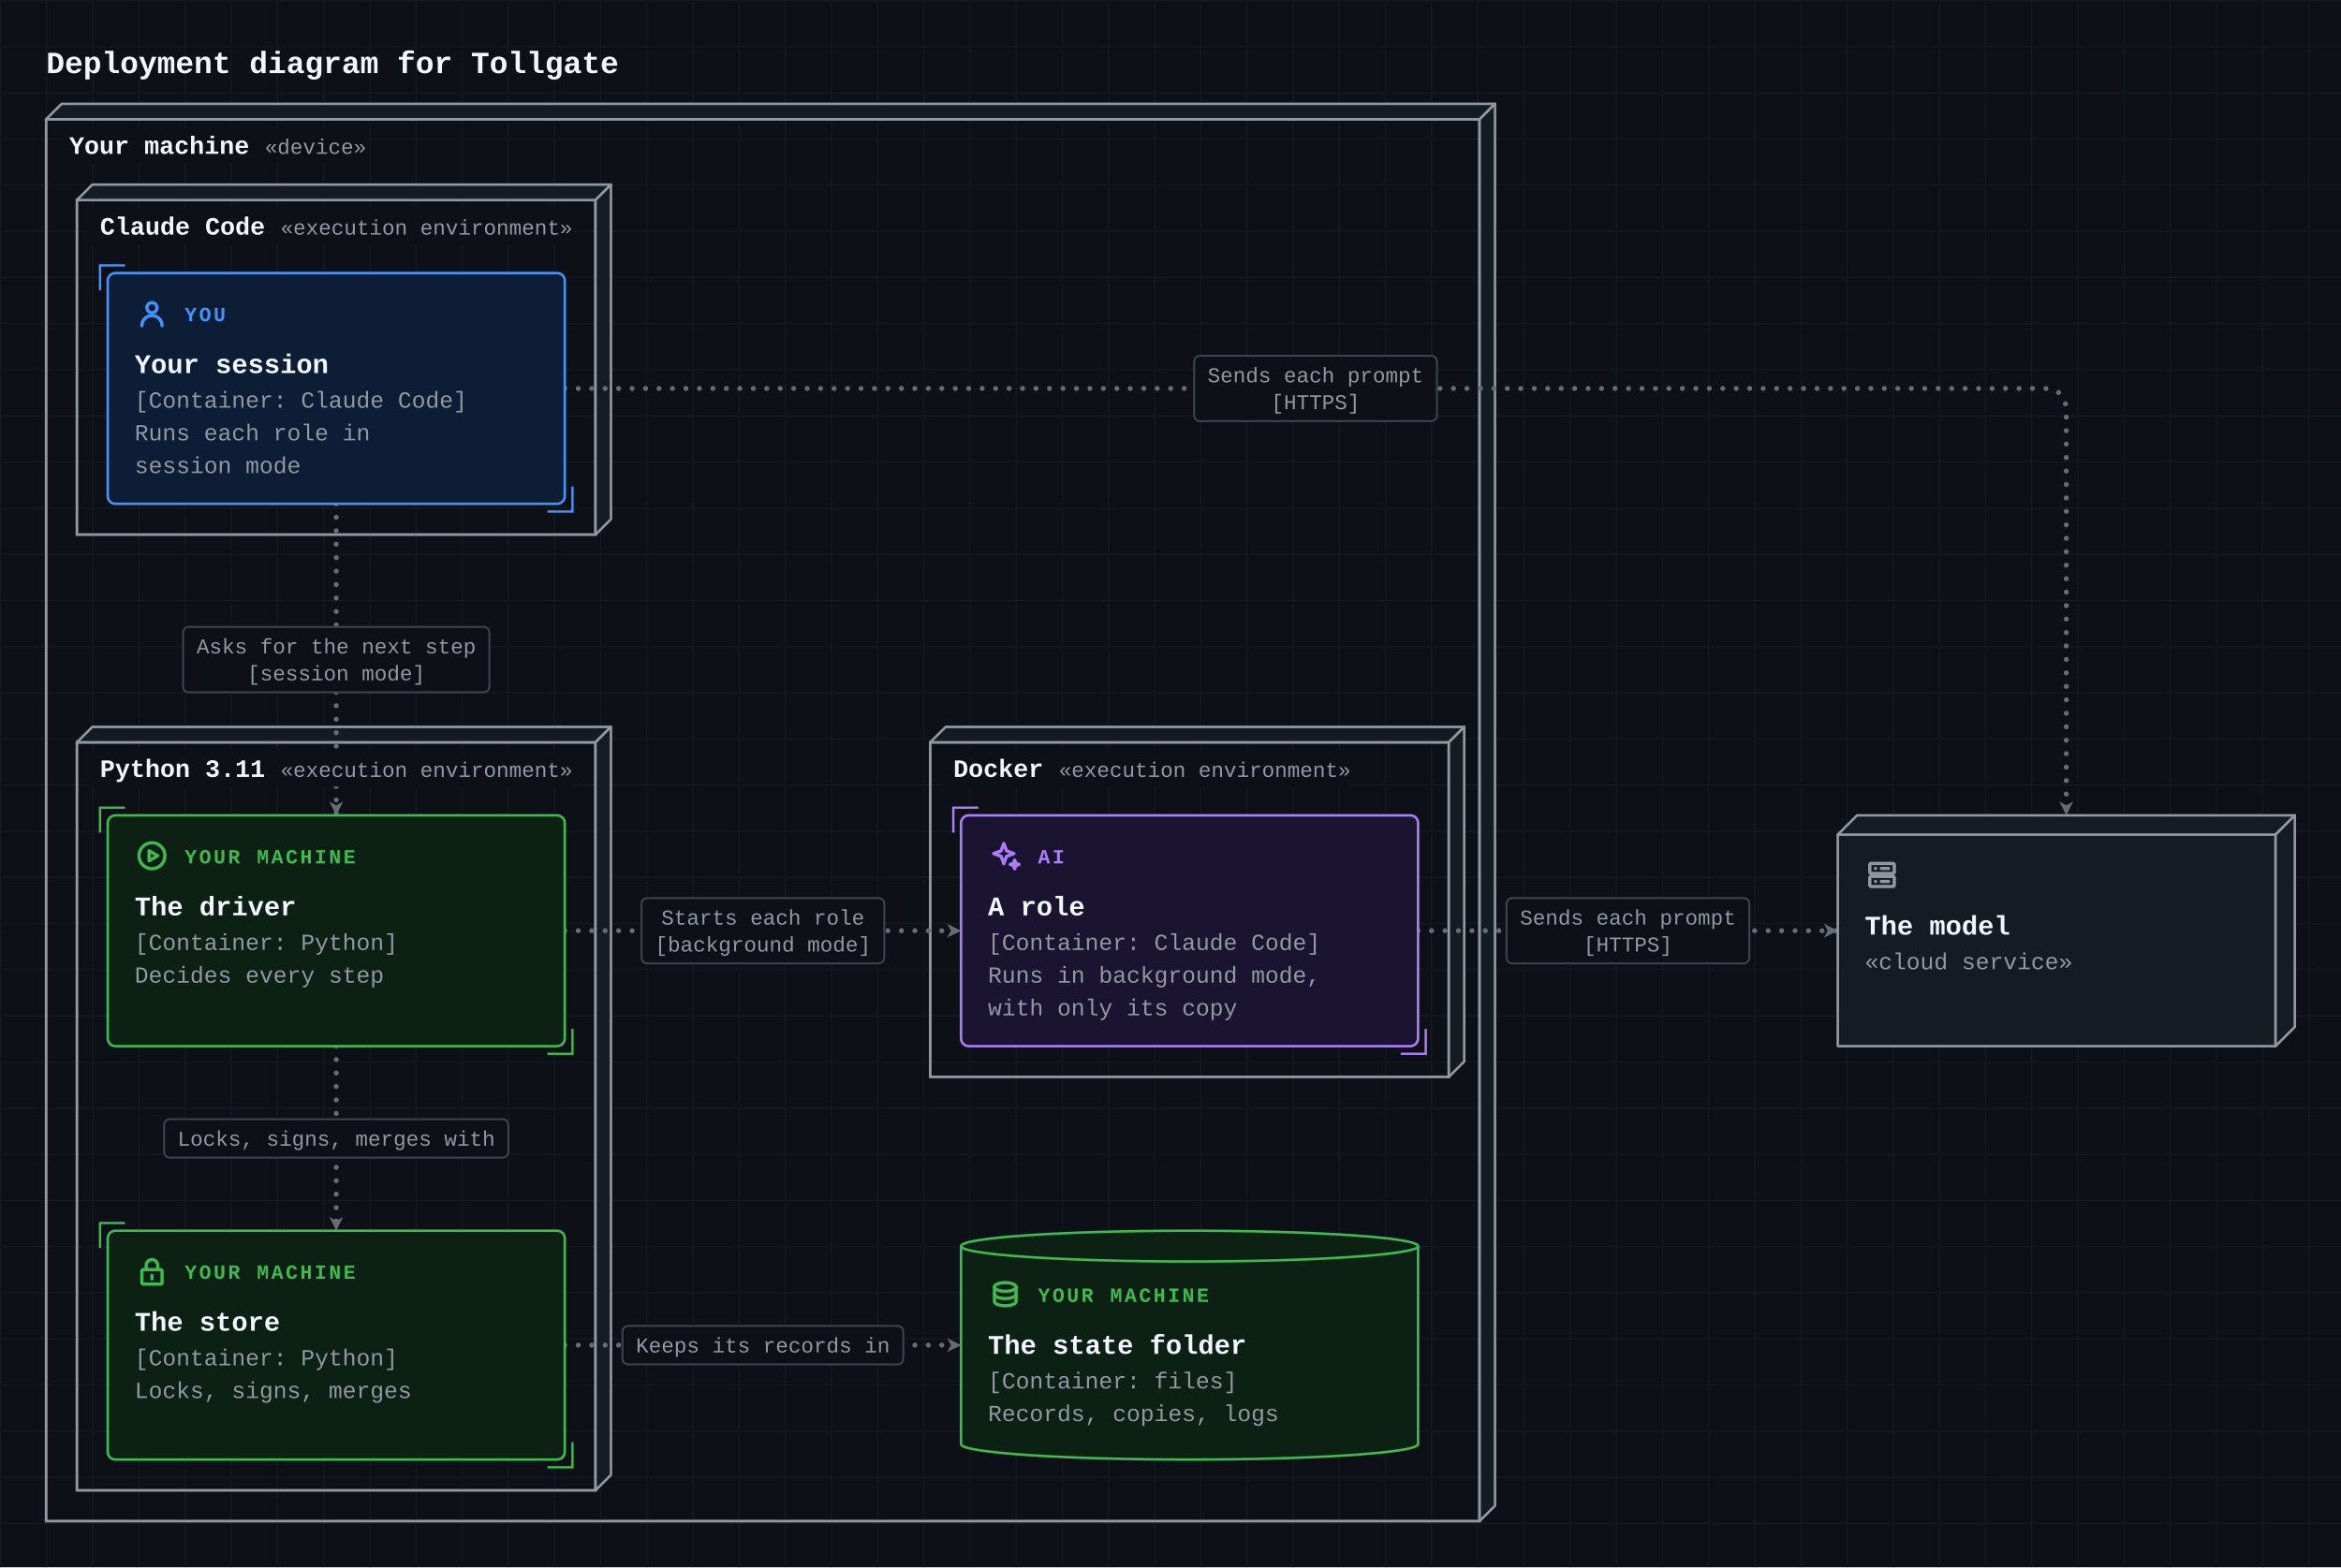
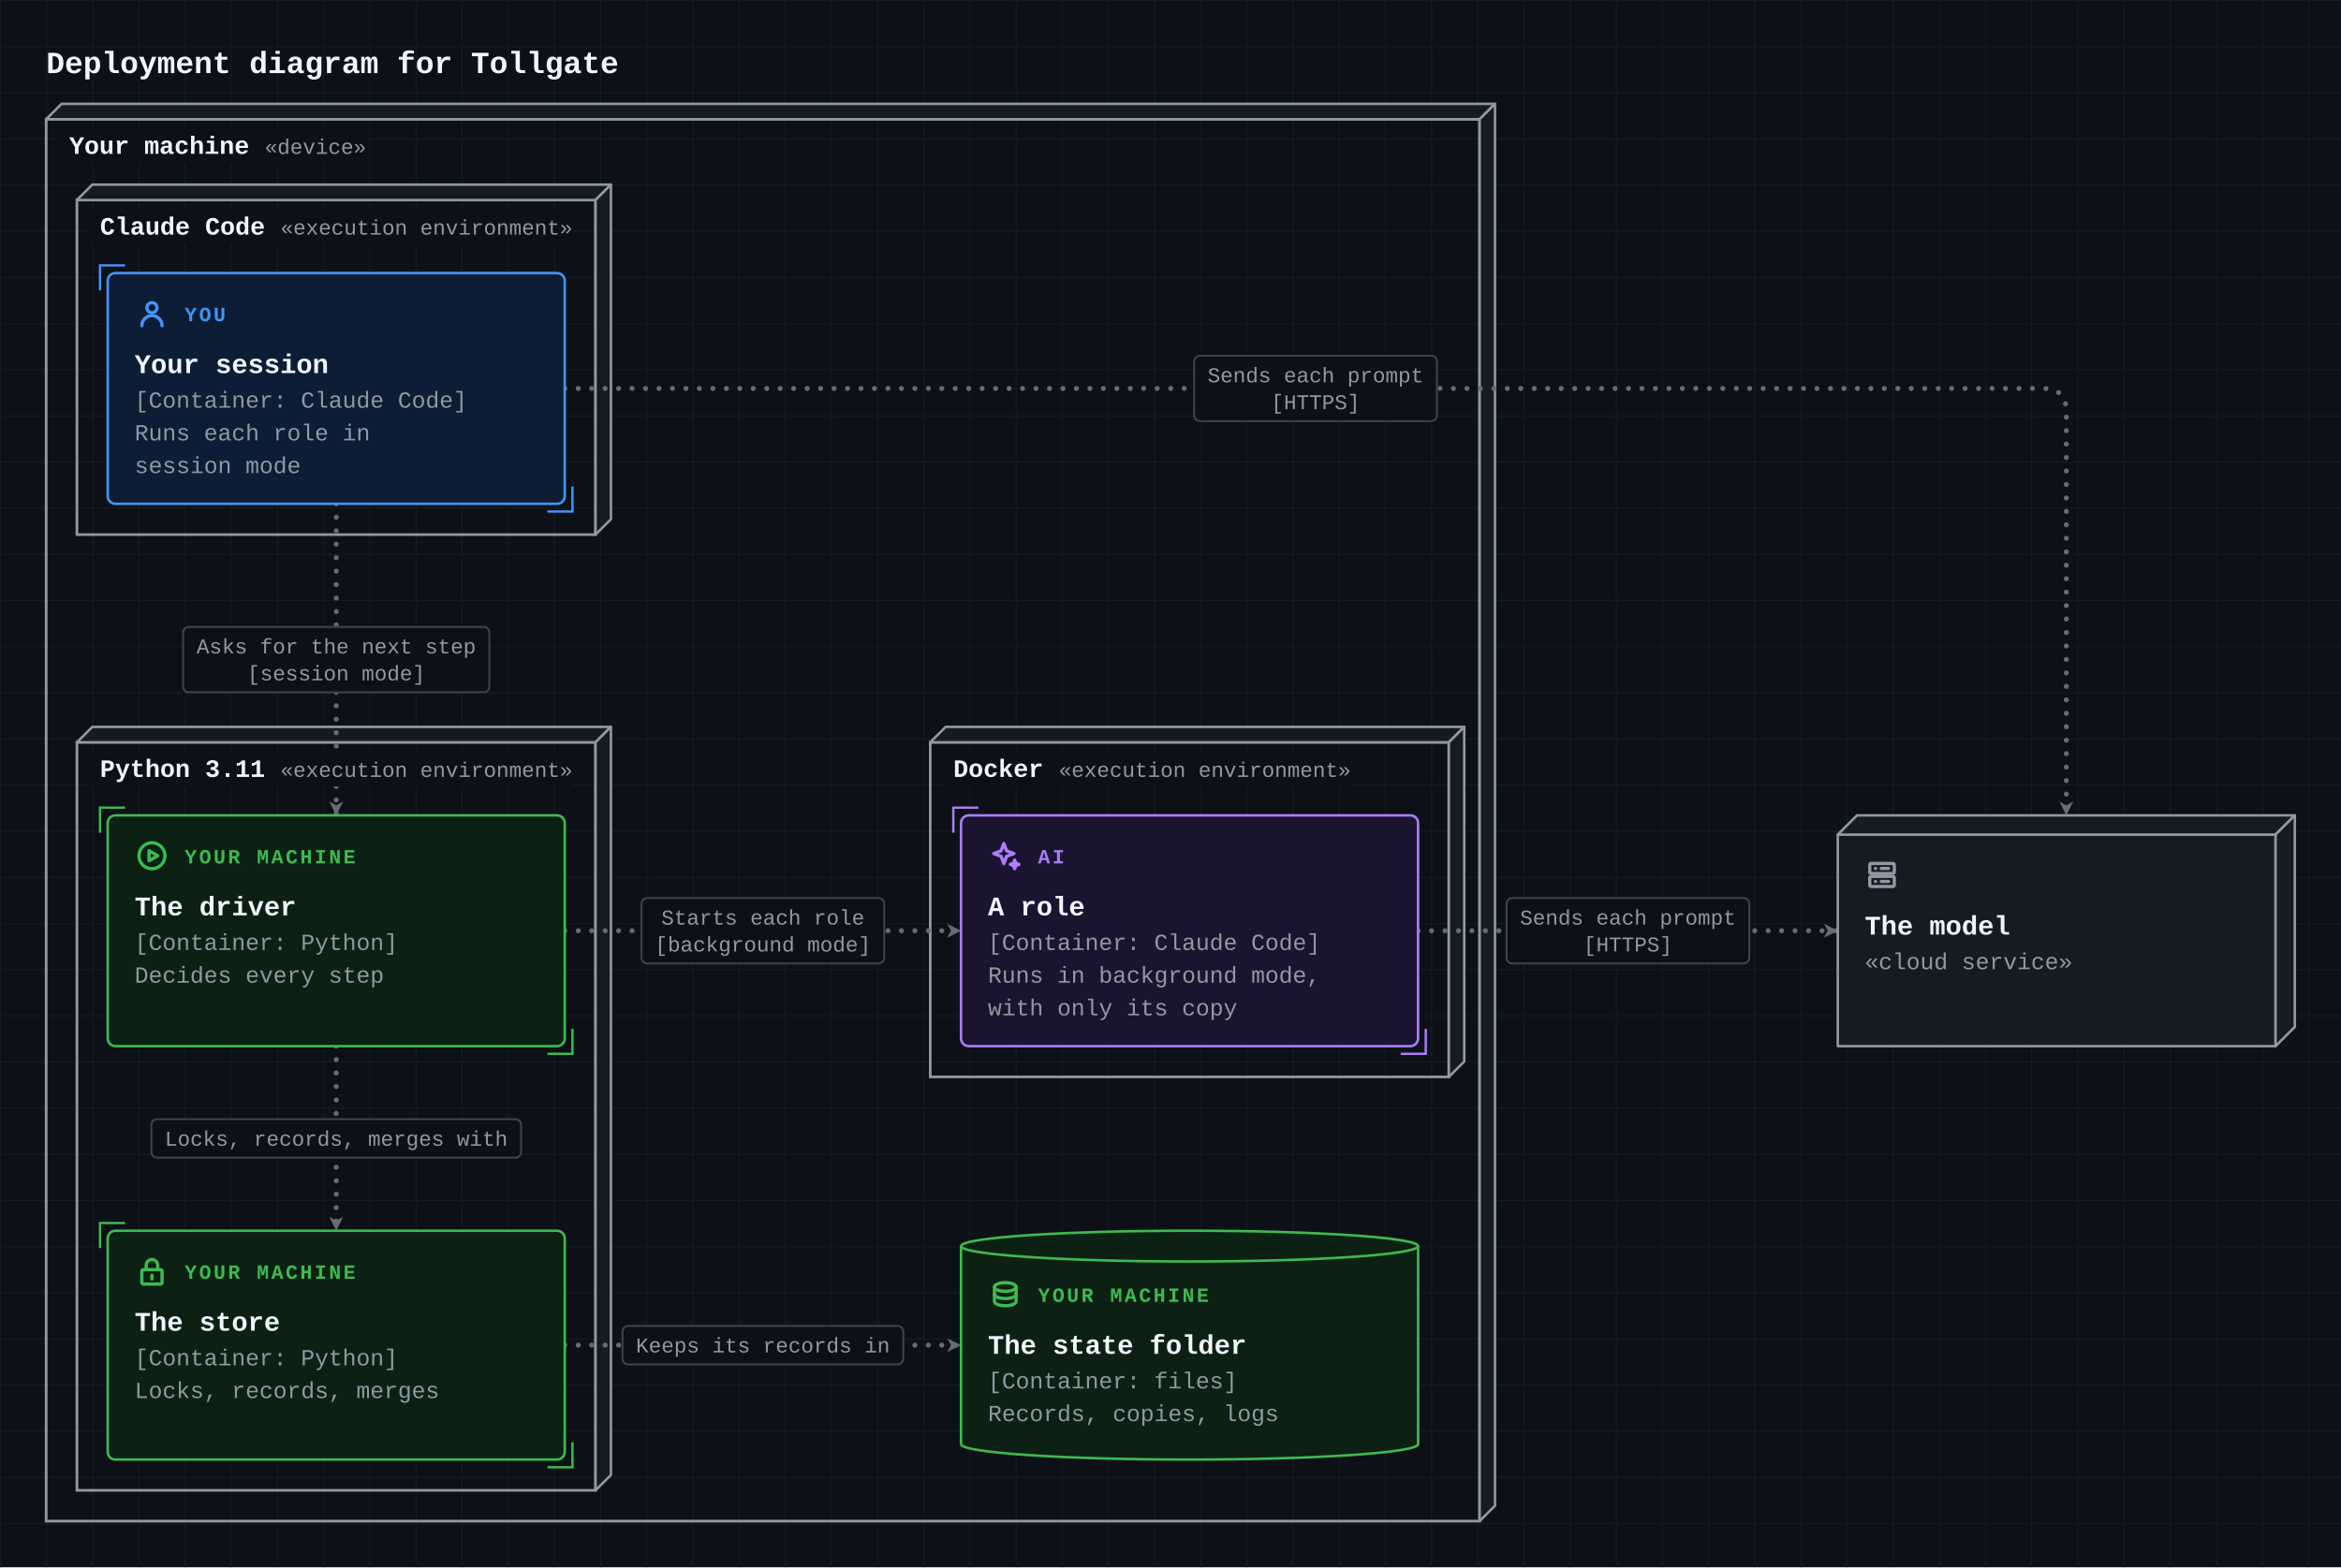
<svg xmlns="http://www.w3.org/2000/svg" viewBox="-56 -142 1217 815" width="1217" height="815" role="img" aria-labelledby="title desc" font-family="ui-monospace, SFMono-Regular, 'JetBrains Mono', 'Cascadia Mono', Menlo, Consolas, 'Liberation Mono', monospace">
  <defs>
    <marker id="arrow-plain" viewBox="0 0 10 10" refX="9" refY="5" markerWidth="9" markerHeight="9" markerUnits="userSpaceOnUse" orient="auto-start-reverse">
      <path d="M1,1 L9,5 L1,9 L3.2,5 z" fill="#656c76" />
    </marker>
    <marker id="arrow-fail" viewBox="0 0 10 10" refX="9" refY="5" markerWidth="9" markerHeight="9" markerUnits="userSpaceOnUse" orient="auto-start-reverse">
      <path d="M1,1 L9,5 L1,9 L3.2,5 z" fill="#f85149" />
    </marker>
    <marker id="arrow-pass" viewBox="0 0 10 10" refX="9" refY="5" markerWidth="9" markerHeight="9" markerUnits="userSpaceOnUse" orient="auto-start-reverse">
      <path d="M1,1 L9,5 L1,9 L3.2,5 z" fill="#3fb950" />
    </marker>
    <pattern id="grid" x="-56" y="-142" width="24" height="24" patternUnits="userSpaceOnUse">
      <path d="M24 0H0V24" fill="none" stroke="#161b22" stroke-width="1" />
    </pattern>
  </defs>
  <style>.main{stroke-width:2.6;stroke-dasharray:0 7;animation:flow 0.8s linear infinite}.side{stroke-width:1.6;stroke-dasharray:6 5;animation:side 1.6s linear infinite}@keyframes flow{to{stroke-dashoffset:-7}}@keyframes side{to{stroke-dashoffset:-11}}@media (prefers-reduced-motion:reduce){.main,.side{animation:none}.ticket{display:none}}</style>
  <rect x="-56" y="-142" width="1217" height="815" fill="#0d1117" />
  <rect x="-56" y="-142" width="1217" height="815" fill="url(#grid)" />
  <g class="node">
    <rect x="-32.0" y="-80.0" width="745.2" height="729.0" rx="0" fill="none" stroke="#9198a1" stroke-width="1.4" />
    <polygon points="-32.0,-80.0 -24.0,-88.0 721.2,-88.0 713.2,-80.0" fill="#151b23" stroke="#9198a1" stroke-width="1.3" stroke-linejoin="round" />
    <polygon points="713.2,-80.0 721.2,-88.0 721.2,641.0 713.2,649.0" fill="#151b23" stroke="#9198a1" stroke-width="1.3" stroke-linejoin="round" />
  </g>
  <g class="node">
    <rect x="-16.0" y="-38.0" width="269.6" height="174.0" rx="0" fill="none" stroke="#9198a1" stroke-width="1.4" />
    <polygon points="-16.0,-38.0 -8.0,-46.0 261.6,-46.0 253.6,-38.0" fill="#151b23" stroke="#9198a1" stroke-width="1.3" stroke-linejoin="round" />
    <polygon points="253.6,-38.0 261.6,-46.0 261.6,128.0 253.6,136.0" fill="#151b23" stroke="#9198a1" stroke-width="1.3" stroke-linejoin="round" />
  </g>
  <g class="node">
    <rect x="-16.0" y="244.0" width="269.6" height="389.0" rx="0" fill="none" stroke="#9198a1" stroke-width="1.4" />
    <polygon points="-16.0,244.0 -8.0,236.0 261.6,236.0 253.6,244.0" fill="#151b23" stroke="#9198a1" stroke-width="1.3" stroke-linejoin="round" />
    <polygon points="253.6,244.0 261.6,236.0 261.6,625.0 253.6,633.0" fill="#151b23" stroke="#9198a1" stroke-width="1.3" stroke-linejoin="round" />
  </g>
  <g class="node">
    <rect x="427.6" y="244.0" width="269.6" height="174.0" rx="0" fill="none" stroke="#9198a1" stroke-width="1.4" />
    <polygon points="427.6,244.0 435.6,236.0 705.2,236.0 697.2,244.0" fill="#151b23" stroke="#9198a1" stroke-width="1.3" stroke-linejoin="round" />
    <polygon points="697.2,244.0 705.2,236.0 705.2,410.0 697.2,418.0" fill="#151b23" stroke="#9198a1" stroke-width="1.3" stroke-linejoin="round" />
  </g>
  <path class="main" d="M118.8,120.0 L118.8,282.0" fill="none" stroke="#656c76" stroke-linecap="round" stroke-linejoin="round" marker-end="url(#arrow-plain)" />
  <path class="main" d="M237.6,342.0 L443.6,342.0" fill="none" stroke="#656c76" stroke-linecap="round" stroke-linejoin="round" marker-end="url(#arrow-plain)" />
  <path class="main" d="M118.8,402.0 L118.8,498.0" fill="none" stroke="#656c76" stroke-linecap="round" stroke-linejoin="round" marker-end="url(#arrow-plain)" />
  <path class="main" d="M237.6,557.5 L443.6,557.5" fill="none" stroke="#656c76" stroke-linecap="round" stroke-linejoin="round" marker-end="url(#arrow-plain)" />
  <path class="main" d="M237.6,60.0 L1006.2,60.0 Q1018.2,60.0 1018.2,72.0 L1018.2,282.0" fill="none" stroke="#656c76" stroke-linecap="round" stroke-linejoin="round" marker-end="url(#arrow-plain)" />
  <path class="main" d="M681.2,342.0 L899.4,342.0" fill="none" stroke="#656c76" stroke-linecap="round" stroke-linejoin="round" marker-end="url(#arrow-plain)" />
  <g class="node-label">
    <rect x="-26.0" y="-76.0" width="160.4" height="19" fill="#0d1117" />
    <text x="-20.0" y="-62.0" font-size="13" font-weight="700" fill="#f0f6fc">Your machine</text>
    <text x="81.6" y="-62.0" font-size="11" fill="#9198a1">«device»</text>
  </g>
  <g class="node-label">
    <rect x="-10.0" y="-34.0" width="251.6" height="19" fill="#0d1117" />
    <text x="-4.0" y="-20.0" font-size="13" font-weight="700" fill="#f0f6fc">Claude Code</text>
    <text x="89.8" y="-20.0" font-size="11" fill="#9198a1">«execution environment»</text>
  </g>
  <g class="node-label">
    <rect x="-10.0" y="248.0" width="251.6" height="19" fill="#0d1117" />
    <text x="-4.0" y="262.0" font-size="13" font-weight="700" fill="#f0f6fc">Python 3.11</text>
    <text x="89.8" y="262.0" font-size="11" fill="#9198a1">«execution environment»</text>
  </g>
  <g class="node-label">
    <rect x="433.6" y="248.0" width="212.6" height="19" fill="#0d1117" />
    <text x="439.6" y="262.0" font-size="13" font-weight="700" fill="#f0f6fc">Docker</text>
    <text x="494.4" y="262.0" font-size="11" fill="#9198a1">«execution environment»</text>
  </g>
  <g class="step">
    <rect x="0.0" y="0.0" width="237.6" height="120.0" rx="4" fill="#0d1d35" stroke="#4493f8" stroke-width="1.3" stroke-linejoin="round" />
    <path d="M9.0,-4.0 H-4.0 V9.0" fill="none" stroke="#4493f8" stroke-width="1.2" />
    <path d="M228.6,124.0 H241.6 V111.0" fill="none" stroke="#4493f8" stroke-width="1.2" />
    <g transform="translate(14.0,12.0) scale(0.75)" fill="none" stroke="#4493f8" stroke-width="2.27" stroke-linecap="round" stroke-linejoin="round">
      <path d="M12 4.5a3.5 3.5 0 1 0 0 7a3.5 3.5 0 1 0 0-7z" />
      <path d="M5 20.5c0-3.9 3.1-7 7-7s7 3.1 7 7" />
    </g>
    <text x="40.0" y="25.0" font-size="10.5" font-weight="700" letter-spacing="1.2" fill="#4493f8">YOU</text>
    <text x="14.0" y="52.0" font-size="14" font-weight="700" fill="#f0f6fc">Your session</text>
    <text x="14.0" y="70.0" font-size="12" fill="#9198a1">[Container: Claude Code]</text>
    <text x="14.0" y="87.0" font-size="12" fill="#9198a1">Runs each role in</text>
    <text x="14.0" y="104.0" font-size="12" fill="#9198a1">session mode</text>
  </g>
  <g class="step">
    <rect x="0.0" y="282.0" width="237.6" height="120.0" rx="4" fill="#0c2114" stroke="#3fb950" stroke-width="1.3" stroke-linejoin="round" />
    <path d="M9.0,278.0 H-4.0 V291.0" fill="none" stroke="#3fb950" stroke-width="1.2" />
    <path d="M228.6,406.0 H241.6 V393.0" fill="none" stroke="#3fb950" stroke-width="1.2" />
    <g transform="translate(14.0,294.0) scale(0.75)" fill="none" stroke="#3fb950" stroke-width="2.27" stroke-linecap="round" stroke-linejoin="round">
      <path d="M12 3a9 9 0 1 0 0 18a9 9 0 1 0 0-18z" />
      <path d="M10 8.5v7l6-3.5z" />
    </g>
    <text x="40.0" y="307.0" font-size="10.5" font-weight="700" letter-spacing="1.2" fill="#3fb950">YOUR MACHINE</text>
    <text x="14.0" y="334.0" font-size="14" font-weight="700" fill="#f0f6fc">The driver</text>
    <text x="14.0" y="352.0" font-size="12" fill="#9198a1">[Container: Python]</text>
    <text x="14.0" y="369.0" font-size="12" fill="#9198a1">Decides every step</text>
  </g>
  <g class="step">
    <rect x="0.0" y="498.0" width="237.6" height="119.0" rx="4" fill="#0c2114" stroke="#3fb950" stroke-width="1.3" stroke-linejoin="round" />
    <path d="M9.0,494.0 H-4.0 V507.0" fill="none" stroke="#3fb950" stroke-width="1.2" />
    <path d="M228.6,621.0 H241.6 V608.0" fill="none" stroke="#3fb950" stroke-width="1.2" />
    <g transform="translate(14.0,510.0) scale(0.75)" fill="none" stroke="#3fb950" stroke-width="2.27" stroke-linecap="round" stroke-linejoin="round">
      <path d="M6 11h12a1 1 0 0 1 1 1v8a1 1 0 0 1-1 1H6a1 1 0 0 1-1-1v-8a1 1 0 0 1 1-1z" />
      <path d="M8 11V8a4 4 0 0 1 8 0v3" />
      <path d="M12 15v2.5" />
    </g>
    <text x="40.0" y="523.0" font-size="10.5" font-weight="700" letter-spacing="1.2" fill="#3fb950">YOUR MACHINE</text>
    <text x="14.0" y="550.0" font-size="14" font-weight="700" fill="#f0f6fc">The store</text>
    <text x="14.0" y="568.0" font-size="12" fill="#9198a1">[Container: Python]</text>
-     <text x="14.0" y="585.0" font-size="12" fill="#9198a1">Locks, signs, merges</text>
+     <text x="14.0" y="585.0" font-size="12" fill="#9198a1">Locks, records, merges</text>
  </g>
  <g class="step">
    <rect x="443.6" y="282.0" width="237.6" height="120.0" rx="4" fill="#1b1430" stroke="#ab7df8" stroke-width="1.3" stroke-linejoin="round" />
    <path d="M452.6,278.0 H439.6 V291.0" fill="none" stroke="#ab7df8" stroke-width="1.2" />
    <path d="M672.2,406.0 H685.2 V393.0" fill="none" stroke="#ab7df8" stroke-width="1.2" />
    <g transform="translate(457.6,294.0) scale(0.75)" fill="none" stroke="#ab7df8" stroke-width="2.27" stroke-linecap="round" stroke-linejoin="round">
      <path d="M11 3.5l1.9 5.1L18 10.5l-5.1 1.9L11 17.5l-1.9-5.1L4 10.5l5.1-1.9z" />
      <path d="M18.5 15l.8 2.2l2.2.8l-2.2.8l-.8 2.2l-.8-2.2l-2.2-.8l2.2-.8z" />
    </g>
    <text x="483.6" y="307.0" font-size="10.5" font-weight="700" letter-spacing="1.2" fill="#ab7df8">AI</text>
    <text x="457.6" y="334.0" font-size="14" font-weight="700" fill="#f0f6fc">A role</text>
    <text x="457.6" y="352.0" font-size="12" fill="#9198a1">[Container: Claude Code]</text>
    <text x="457.6" y="369.0" font-size="12" fill="#9198a1">Runs in background mode,</text>
    <text x="457.6" y="386.0" font-size="12" fill="#9198a1">with only its copy</text>
  </g>
  <g class="data">
    <path d="M443.6,506.0 A118.8,8 0 0 1 681.2,506.0 V609.0 A118.8,8 0 0 1 443.6,609.0 Z" fill="#0c2114" stroke="#3fb950" stroke-width="1.3" stroke-linejoin="round" />
    <path d="M443.6,506.0 A118.8,8 0 0 0 681.2,506.0" fill="none" stroke="#3fb950" stroke-width="1.3" />
    <g transform="translate(457.6,522.0) scale(0.75)" fill="none" stroke="#3fb950" stroke-width="2.27" stroke-linecap="round" stroke-linejoin="round">
      <path d="M12 4c4.1 0 7.5 1.3 7.5 3s-3.4 3-7.5 3s-7.5-1.3-7.5-3s3.4-3 7.5-3z" />
      <path d="M4.5 7v10c0 1.7 3.4 3 7.5 3s7.5-1.3 7.5-3V7" />
      <path d="M4.5 12c0 1.7 3.4 3 7.5 3s7.5-1.3 7.5-3" />
    </g>
    <text x="483.6" y="535.0" font-size="10.5" font-weight="700" letter-spacing="1.2" fill="#3fb950">YOUR MACHINE</text>
    <text x="457.6" y="562.0" font-size="14" font-weight="700" fill="#f0f6fc">The state folder</text>
    <text x="457.6" y="580.0" font-size="12" fill="#9198a1">[Container: files]</text>
    <text x="457.6" y="597.0" font-size="12" fill="#9198a1">Records, copies, logs</text>
  </g>
  <g class="node">
    <rect x="899.4" y="292.0" width="227.6" height="110.0" fill="#151b23" stroke="#9198a1" stroke-width="1.3" stroke-linejoin="round" />
    <polygon points="899.4,292.0 909.4,282.0 1137.0,282.0 1127.0,292.0" fill="#151b23" stroke="#9198a1" stroke-width="1.3" stroke-linejoin="round" />
    <polygon points="1127.0,292.0 1137.0,282.0 1137.0,392.0 1127.0,402.0" fill="#151b23" stroke="#9198a1" stroke-width="1.3" stroke-linejoin="round" />
    <g transform="translate(913.4,304.0) scale(0.75)" fill="none" stroke="#9198a1" stroke-width="2.27" stroke-linecap="round" stroke-linejoin="round">
      <path d="M4.5 4h15a1 1 0 0 1 1 1v5a1 1 0 0 1-1 1h-15a1 1 0 0 1-1-1V5a1 1 0 0 1 1-1z" />
      <path d="M4.5 13h15a1 1 0 0 1 1 1v5a1 1 0 0 1-1 1h-15a1 1 0 0 1-1-1v-5a1 1 0 0 1 1-1z" />
      <path d="M7.5 7.5h.01M7.5 16.5h.01M11.5 7.5h5M11.5 16.5h5" />
    </g>
    <text x="913.4" y="344.0" font-size="14" font-weight="700" fill="#f0f6fc">The model</text>
    <text x="913.4" y="362.0" font-size="12" fill="#9198a1">«cloud service»</text>
  </g>
  <rect class="label" x="39.2" y="184.0" width="159.2" height="34" rx="3" fill="#0d1117" stroke="#3d444d" stroke-width="1" />
  <text x="118.8" y="197.8" text-anchor="middle" font-size="11" fill="#9198a1">Asks for the next step</text>
  <text x="118.8" y="211.8" text-anchor="middle" font-size="11" fill="#9198a1">[session mode]</text>
  <rect class="label" x="277.5" y="325.0" width="126.2" height="34" rx="3" fill="#0d1117" stroke="#3d444d" stroke-width="1" />
  <text x="340.6" y="338.8" text-anchor="middle" font-size="11" fill="#9198a1">Starts each role</text>
  <text x="340.6" y="352.8" text-anchor="middle" font-size="11" fill="#9198a1">[background mode]</text>
-   <rect class="label" x="29.3" y="440.0" width="179.0" height="20" rx="3" fill="#0d1117" stroke="#3d444d" stroke-width="1" />
-   <text x="118.8" y="453.8" text-anchor="middle" font-size="11" fill="#9198a1">Locks, signs, merges with</text>
+   <rect class="label" x="22.7" y="440.0" width="192.2" height="20" rx="3" fill="#0d1117" stroke="#3d444d" stroke-width="1" />
+   <text x="118.8" y="453.8" text-anchor="middle" font-size="11" fill="#9198a1">Locks, records, merges with</text>
  <rect class="label" x="267.6" y="547.5" width="146.0" height="20" rx="3" fill="#0d1117" stroke="#3d444d" stroke-width="1" />
  <text x="340.6" y="561.3" text-anchor="middle" font-size="11" fill="#9198a1">Keeps its records in</text>
  <rect class="label" x="564.8" y="43.0" width="126.2" height="34" rx="3" fill="#0d1117" stroke="#3d444d" stroke-width="1" />
  <text x="627.9" y="56.8" text-anchor="middle" font-size="11" fill="#9198a1">Sends each prompt</text>
  <text x="627.9" y="70.8" text-anchor="middle" font-size="11" fill="#9198a1">[HTTPS]</text>
  <rect class="label" x="727.2" y="325.0" width="126.2" height="34" rx="3" fill="#0d1117" stroke="#3d444d" stroke-width="1" />
  <text x="790.3" y="338.8" text-anchor="middle" font-size="11" fill="#9198a1">Sends each prompt</text>
  <text x="790.3" y="352.8" text-anchor="middle" font-size="11" fill="#9198a1">[HTTPS]</text>
  <text x="-32.0" y="-104.0" font-size="16" font-weight="700" fill="#f0f6fc">Deployment diagram for Tollgate</text>
</svg>
